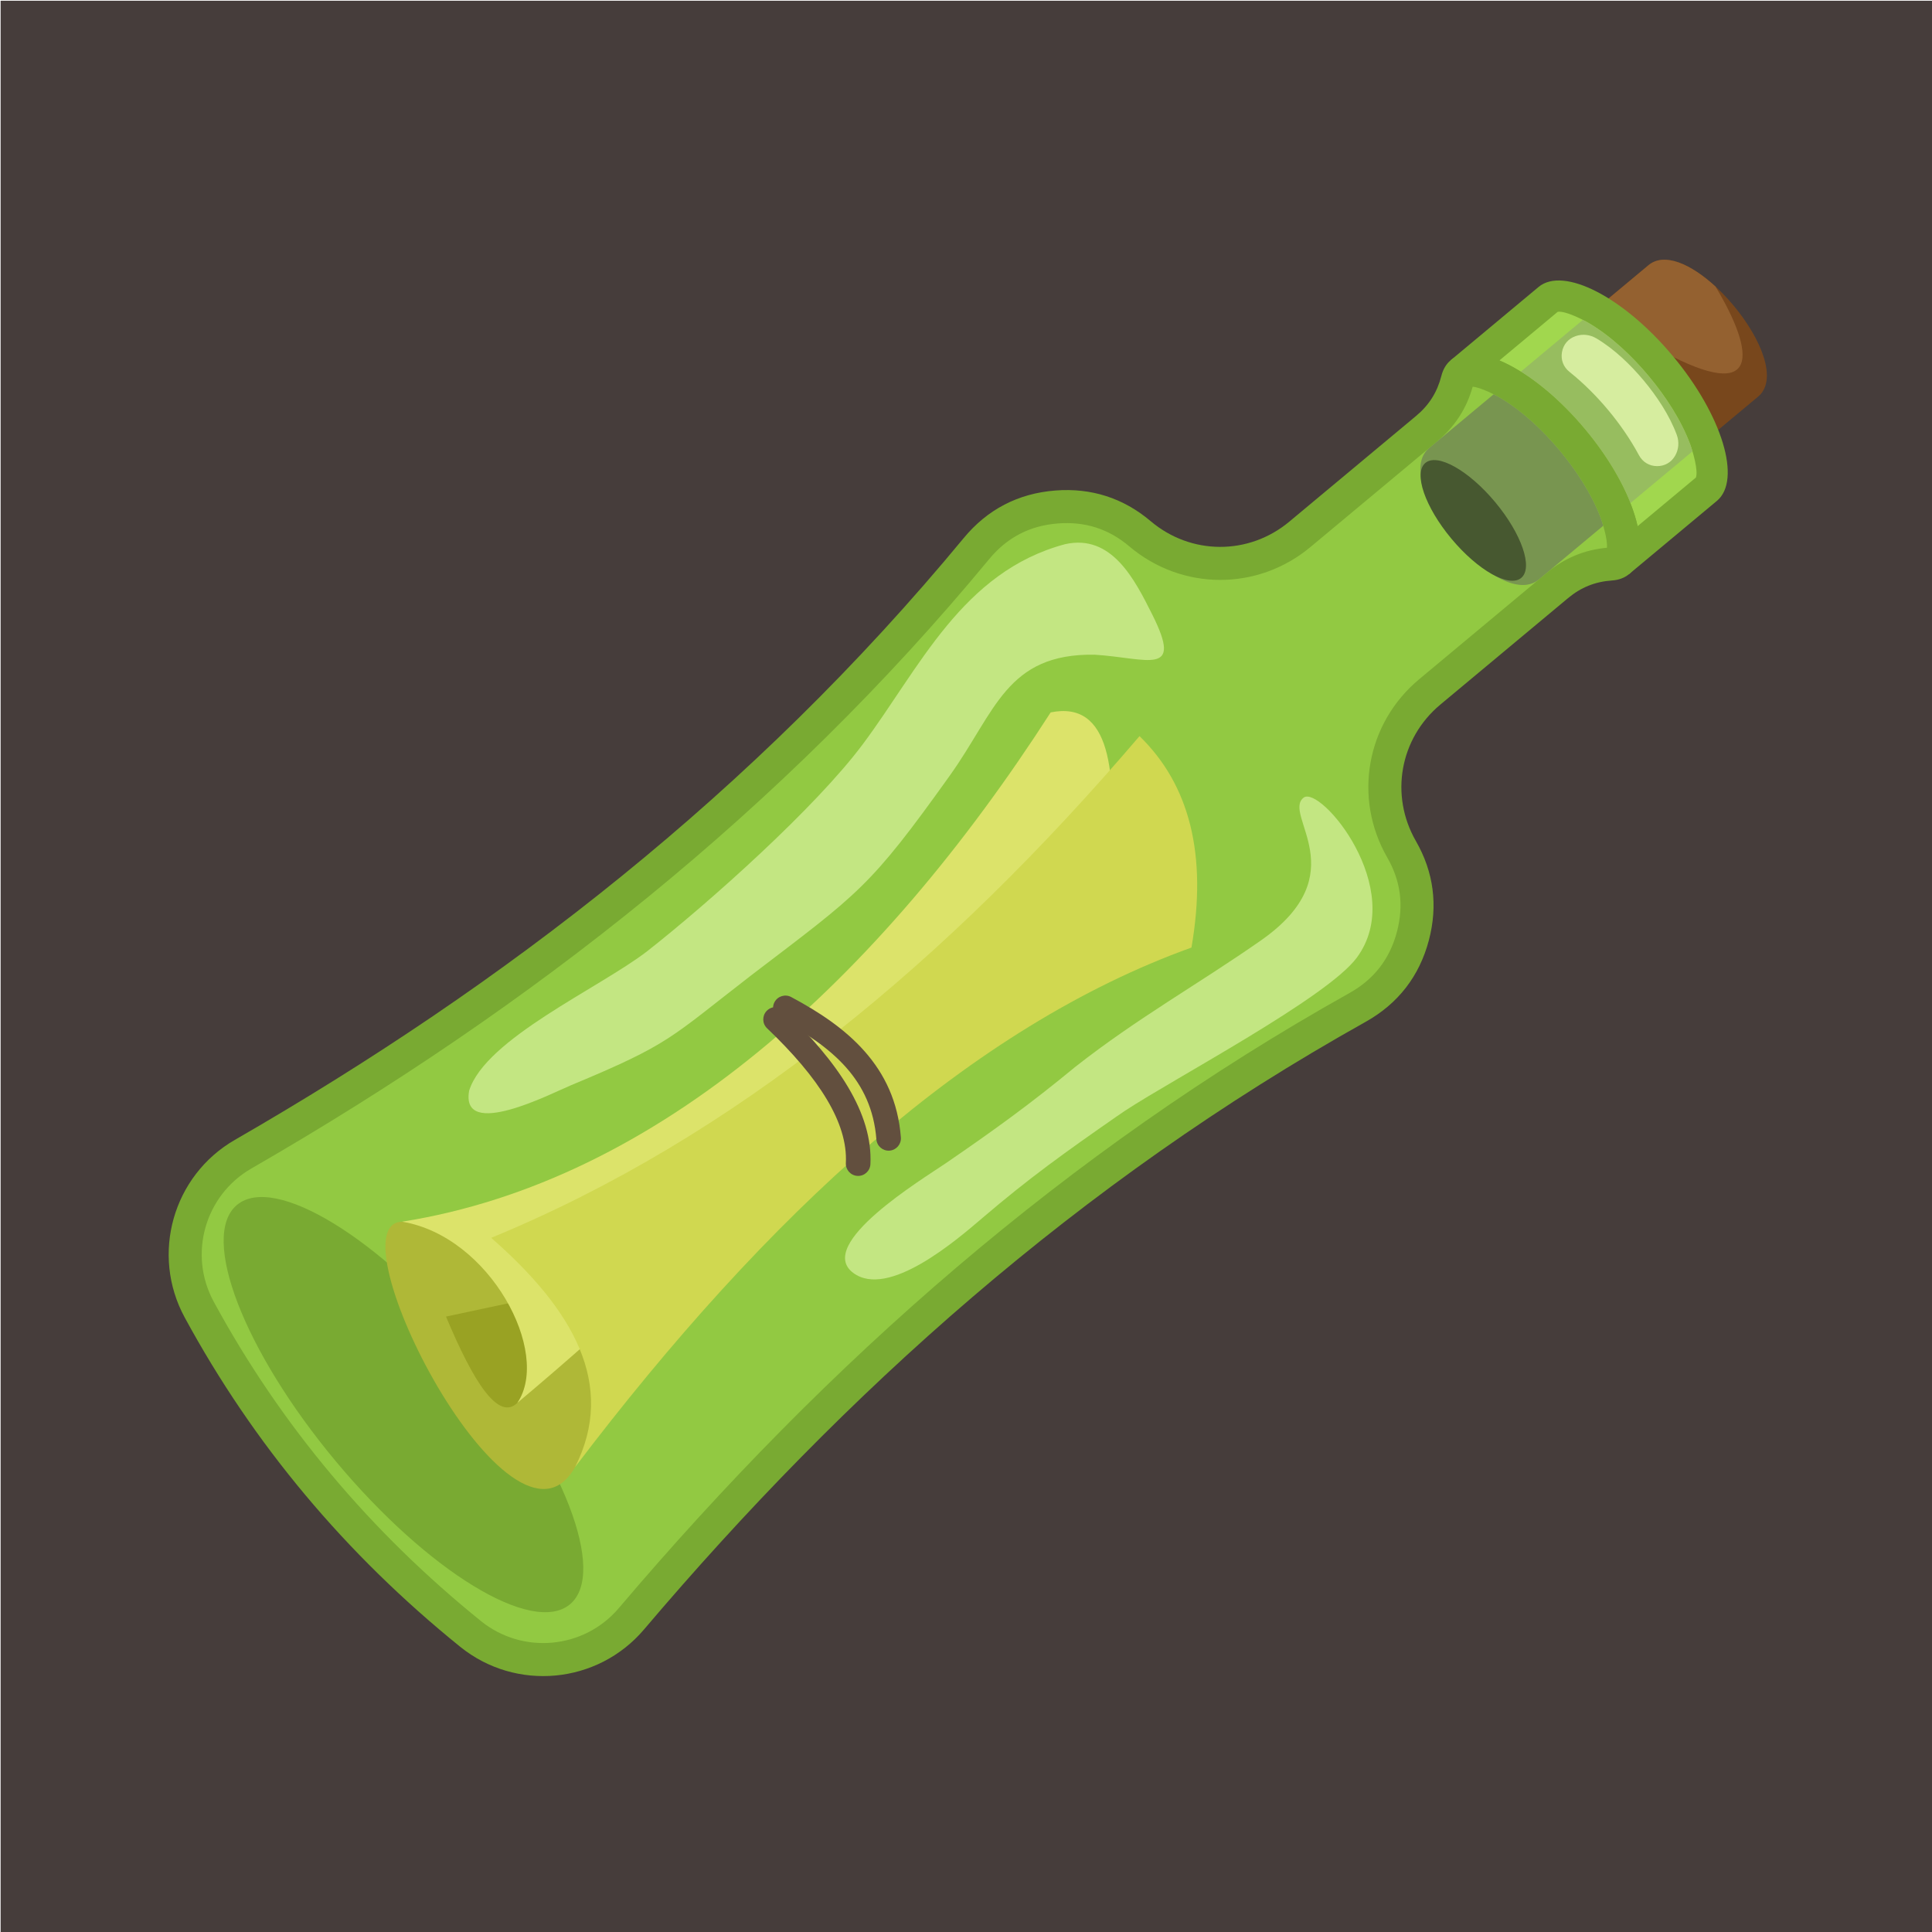
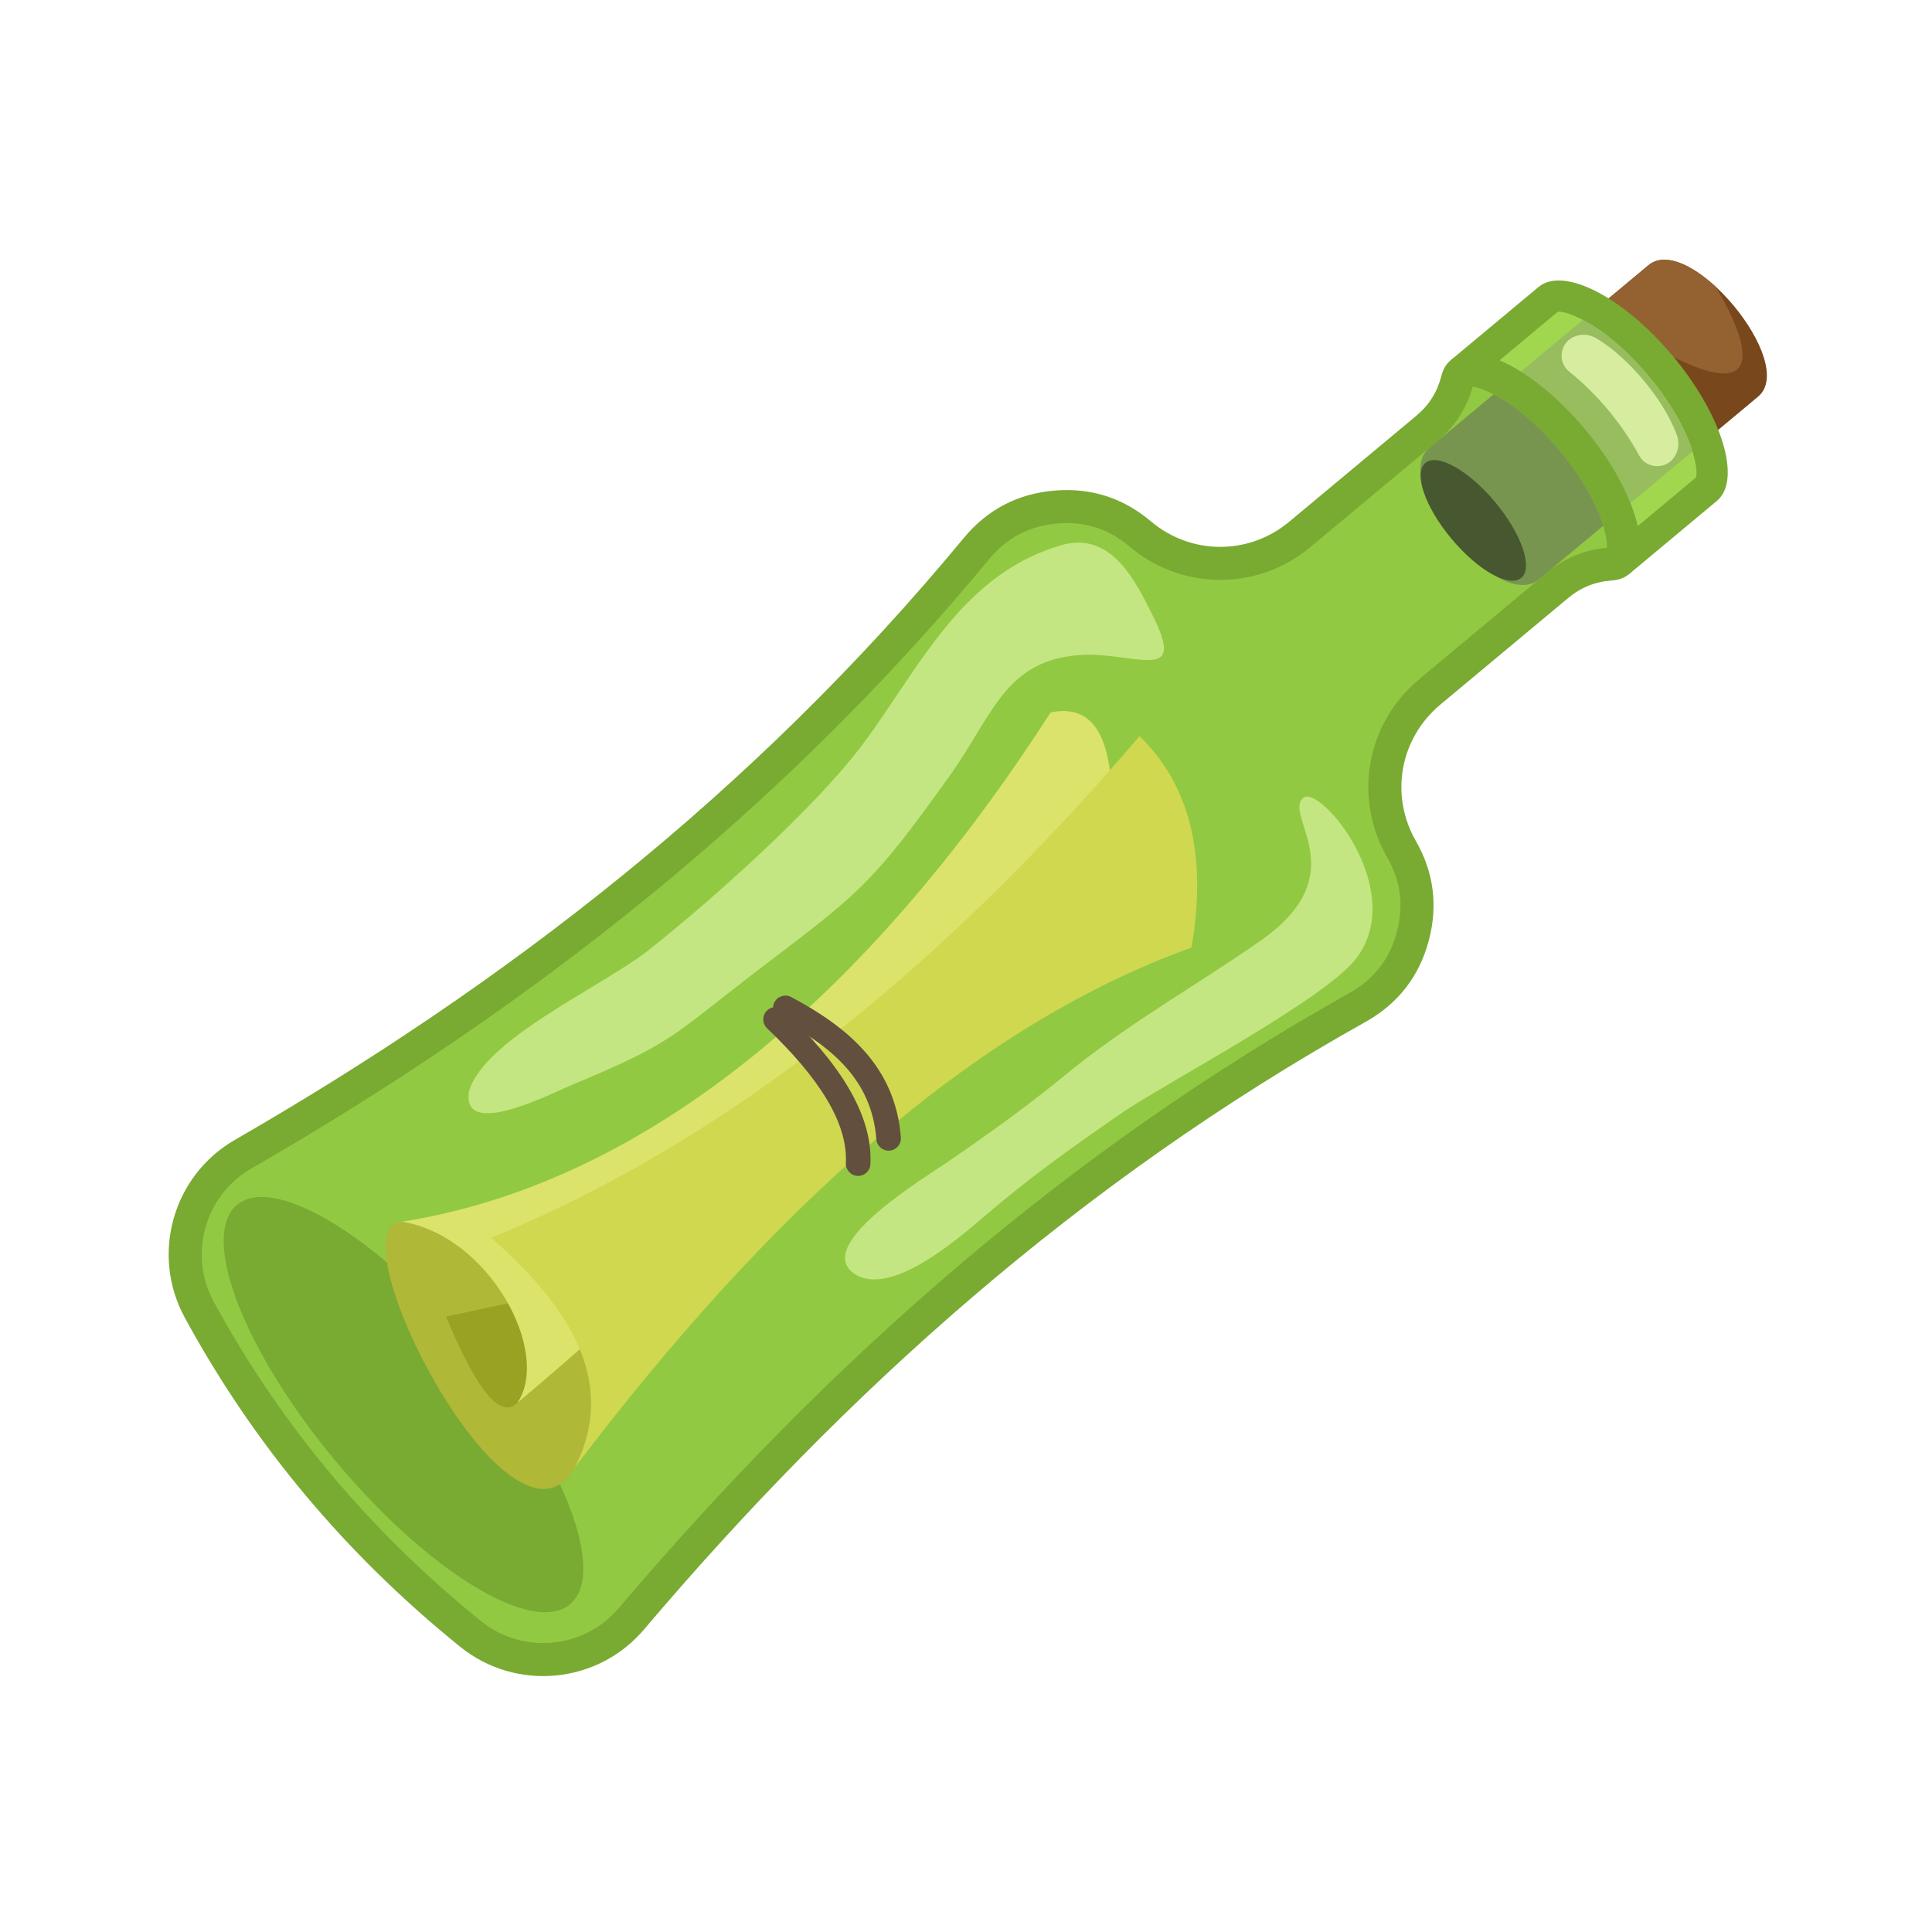
<svg xmlns="http://www.w3.org/2000/svg" version="1.1" id="svg1619" width="800" height="800" viewBox="0 0 800 800">
  <defs id="defs1623">
    <clipPath clipPathUnits="userSpaceOnUse" id="clipPath1637">
      <path d="M 0,600 H 600 V 0 H 0 Z" id="path1635" />
    </clipPath>
  </defs>
  <g id="g1627" transform="matrix(1.333333,0,0,-1.333333,0,800)">
-     <path d="m 0.191,0 h 599.81 V 599.773 H 0.191 Z" style="fill:#463d3b;fill-opacity:1;fill-rule:nonzero;stroke:none" id="path1629" />
+     <path d="m 0.191,0 h 599.81 V 599.773 H 0.191 Z" style="fill:#646cff;fill-opacity:0;fill-rule:nonzero;stroke:none" id="path1629" />
    <g id="g1631">
      <g id="g1633" clip-path="url(#clipPath1637)">
        <g id="g1639" transform="translate(511.9473,517.6362)">
          <path d="m 0,0 c 12.574,10.485 46.612,-30.34 34.037,-40.825 l -62.666,-52.248 c -12.574,-10.485 -46.612,30.34 -34.038,40.825 z" style="fill:#78471c;fill-opacity:1;fill-rule:evenodd;stroke:none" id="path1641" />
        </g>
        <g id="g1643" transform="translate(511.9473,517.6362)">
          <path d="m 0,0 c 4.98,4.153 13.331,0.252 20.817,-6.623 12.497,-20.793 14.021,-36.509 -16.181,-20.286 -7.741,4.16 -15.337,7.779 -22.866,11.71 z" style="fill:#946130;fill-opacity:1;fill-rule:evenodd;stroke:none" id="path1645" />
        </g>
        <g id="g1647" transform="translate(519.5596,489.3804)">
          <path d="m 0,0 c 15.293,-18.343 21.4,-38.459 13.643,-44.928 l -27.281,-22.746 -60.771,5.069 5.385,61.36 27.281,22.746 C -33.983,27.971 -15.295,18.344 0,0" style="fill:#79aa32;fill-opacity:1;fill-rule:evenodd;stroke:none" id="path1649" />
        </g>
        <g id="g1651" transform="translate(483.7617,503.1606)">
          <path d="m 0,0 -18.108,-15.099 c 8.231,-3.46 17.97,-11.047 26.625,-21.426 8.653,-10.379 14.364,-21.325 16.29,-30.045 l 18.107,15.099 c 0.814,2.276 -1.058,8.401 -1.784,10.357 -2.809,7.533 -7.687,14.951 -12.813,21.098 C 23.192,-13.867 16.773,-7.734 9.866,-3.619 8.075,-2.551 2.385,0.391 0,0" style="fill:#a1d74e;fill-opacity:1;fill-rule:evenodd;stroke:none" id="path1653" />
        </g>
        <g id="g1655" transform="translate(506.3311,443.75)">
          <path d="m 0,0 19.287,16.081 c -0.275,0.924 -0.54,1.709 -0.726,2.215 -2.809,7.534 -7.687,14.952 -12.813,21.099 -5.125,6.149 -11.544,12.281 -18.451,16.397 -0.464,0.276 -1.187,0.678 -2.048,1.114 L -34.038,40.825 C -27.484,36.743 -20.47,30.582 -14.053,22.886 -7.637,15.189 -2.839,7.181 0,0" style="fill:#97bd5f;fill-opacity:1;fill-rule:evenodd;stroke:none" id="path1657" />
        </g>
        <g id="g1659" transform="translate(492.2783,466.6357)">
          <path d="m 0,0 c 15.295,-18.344 21.403,-38.459 13.644,-44.929 -1.431,-1.191 -3.232,-1.837 -5.314,-1.981 -5.232,-0.364 -9.625,-2.131 -13.652,-5.487 l -39.647,-33.057 c -12.595,-10.5 -15.757,-28.162 -7.588,-42.381 5.526,-9.615 6.882,-19.981 4.031,-30.797 -2.947,-11.167 -9.563,-19.702 -19.64,-25.342 -89.434,-50.059 -161.665,-115.121 -224.114,-188.712 -14.4,-16.969 -39.77,-19.357 -57.083,-5.369 -35.599,28.763 -64.144,62.836 -85.559,102.275 -10.613,19.548 -3.692,44.042 15.58,55.144 83.788,48.271 160.925,107.728 226.347,186.894 7.353,8.901 16.934,13.877 28.445,14.773 11.167,0.871 21.133,-2.332 29.611,-9.51 12.517,-10.599 30.463,-10.666 43.061,-0.163 l 39.376,32.831 c 4.028,3.357 6.556,7.361 7.855,12.441 0.517,2.023 1.473,3.678 2.904,4.87 C -33.983,27.97 -15.294,18.344 0,0" style="fill:#79aa32;fill-opacity:1;fill-rule:evenodd;stroke:none" id="path1661" />
        </g>
        <g id="g1663" transform="translate(457.3516,479.9023)">
          <path d="m 0,0 c -1.9,-6.794 -5.542,-12.405 -11.004,-16.958 l -39.377,-32.831 c -16.423,-13.693 -39.941,-13.606 -56.262,0.213 -6.449,5.461 -13.759,7.768 -22.181,7.112 -8.708,-0.678 -15.773,-4.35 -21.335,-11.081 -64.353,-77.869 -141.88,-138.98 -229.134,-189.248 -14.452,-8.325 -19.644,-26.699 -11.686,-41.357 20.94,-38.565 48.849,-71.606 82.993,-99.191 12.98,-10.487 32.012,-8.698 42.811,4.027 65.025,76.628 138.946,141.784 226.924,191.026 7.622,4.266 12.501,10.561 14.73,19.006 2.15,8.156 1.199,15.753 -3.004,23.069 -10.652,18.54 -6.509,41.681 9.913,55.373 l 39.645,33.056 c 5.463,4.554 11.637,7.126 18.662,7.774 0.248,2.653 -1.36,7.738 -2.04,9.527 -2.806,7.374 -7.578,14.612 -12.608,20.646 C 22.015,-13.802 15.754,-7.806 9.004,-3.72 7.367,-2.729 2.654,-0.233 0,0" style="fill:#92c942;fill-opacity:1;fill-rule:evenodd;stroke:none" id="path1665" />
        </g>
        <g id="g1667" transform="translate(477.8789,420.0273)">
          <path d="m 0,0 2.506,2.091 17.515,14.602 c -0.332,1.126 -0.664,2.099 -0.893,2.699 -2.807,7.374 -7.578,14.612 -12.608,20.646 -5.033,6.035 -11.293,12.031 -18.043,16.117 -0.55,0.333 -1.447,0.834 -2.495,1.364 L -34.038,40.826 C -46.615,30.34 -12.575,-10.485 0,0" style="fill:#789550;fill-opacity:1;fill-rule:evenodd;stroke:none" id="path1669" />
        </g>
        <g id="g1671" transform="translate(487.4072,484.5181)">
          <path d="m 0,0 c 4.52,-3.604 8.65,-7.815 12.052,-11.896 3.403,-4.08 6.802,-8.898 9.534,-13.994 1.136,-2.121 3.187,-3.364 5.593,-3.388 2.406,-0.026 4.482,1.173 5.664,3.268 1.086,1.924 1.293,4.24 0.485,6.446 -0.006,0.02 -0.014,0.039 -0.02,0.058 -2.242,6.014 -6.137,11.891 -10.231,16.802 C 18.98,2.208 13.901,7.097 8.388,10.383 6.398,11.555 4.103,11.854 1.906,11.096 -0.366,10.311 -1.92,8.483 -2.327,6.112 -2.735,3.741 -1.882,1.5 0,0" style="fill:#d6ed9f;fill-opacity:1;fill-rule:evenodd;stroke:none" id="path1673" />
        </g>
        <g id="g1675" transform="translate(146.3506,181.333)">
          <path d="M 0,0 C 28.557,-34.251 42.283,-69.875 30.658,-79.567 19.03,-89.26 -13.545,-69.352 -42.102,-35.102 -70.658,-0.85 -84.384,34.774 -72.758,44.467 -61.133,54.159 -28.558,34.251 0,0" style="fill:#79aa32;fill-opacity:1;fill-rule:evenodd;stroke:none" id="path1677" />
        </g>
        <g id="g1679" transform="translate(330.7998,431.0083)">
          <path d="M 0,0 C 14.454,3.214 21.57,-10.929 27.064,-21.897 36.778,-41.296 25.625,-35.351 9.1,-34.328 c -27.341,0.399 -30.7,-17.624 -44.905,-37.515 -25.027,-35.04 -28.151,-36.452 -61.713,-62.068 -25.363,-19.589 -24.959,-21.24 -55.945,-34.127 -5.893,-2.438 -34.44,-17.236 -31.637,-1.681 5.064,16.161 40.403,31.818 55.307,43.313 19.59,15.399 52.285,44.644 66.909,64.23 C -45.175,-38.456 -31.988,-8.537 0,0" style="fill:#c3e682;fill-opacity:1;fill-rule:evenodd;stroke:none" id="path1681" />
        </g>
        <g id="g1683" transform="translate(346.6396,253.1748)">
          <path d="m 0,0 c -15.702,-10.922 -27.065,-19.038 -41.554,-31.436 -7.954,-6.804 -29.229,-25.166 -40.11,-17.045 -11.941,8.911 21.684,29.209 28.792,34.083 15.006,10.291 26.147,18.328 40.175,29.902 19.379,15.23 38.095,25.602 57.637,39.253 29.759,20.79 6.528,39.04 13.256,44.339 5.139,4.047 32.316,-28.357 16.526,-49.688 C 65.539,37.003 18.391,12.155 2.775,1.892 Z" style="fill:#c3e682;fill-opacity:1;fill-rule:evenodd;stroke:none" id="path1685" />
        </g>
        <g id="g1687" transform="translate(464.3486,444.0483)">
          <path d="M 0,0 C 8.221,-9.858 11.839,-20.391 8.083,-23.522 4.326,-26.654 -5.382,-21.2 -13.603,-11.34 -21.823,-1.48 -25.442,9.051 -21.685,12.183 -17.93,15.315 -8.222,9.861 0,0" style="fill:#475830;fill-opacity:1;fill-rule:evenodd;stroke:none" id="path1689" />
        </g>
        <g id="g1691" transform="translate(178.6089,144.3994)">
          <path d="M 0,0 C -19.582,-34.931 -76.166,75.679 -53.746,76.192 L 13.315,75.938 24.727,45.272 Z" style="fill:#afb837;fill-opacity:1;fill-rule:evenodd;stroke:none" id="path1693" />
        </g>
        <g id="g1695" transform="translate(160.6699,164.3281)">
          <path d="M 0,0 C -5.833,-5.667 -13.522,6.131 -22.154,26.797 -7.547,29.914 7.063,33.032 21.672,36.148 17.795,28.362 13.922,20.574 10.047,12.786 6.699,8.524 3.35,4.262 0,0" style="fill:#99a223;fill-opacity:1;fill-rule:evenodd;stroke:none" id="path1697" />
        </g>
        <g id="g1699" transform="translate(344.5049,331.0884)">
          <path d="m 0,0 c 2.61,29.593 0.3,51.413 -18.205,47.672 -53.257,-82.767 -121.745,-145.53 -201.437,-158.169 27.328,-4.514 46.387,-40.68 35.807,-56.263 C -123.296,-116.008 -60.539,-50.749 0,0" style="fill:#dce36a;fill-opacity:1;fill-rule:evenodd;stroke:none" id="path1701" />
        </g>
        <g id="g1703" transform="translate(152.54,215.582)">
          <path d="m 0,0 c 25.431,-22.258 38.953,-45.562 26.069,-71.183 59.948,79.011 123.149,136.752 191.41,161.33 4.987,28.789 -0.581,50.549 -16.131,65.662 C 141.628,85.887 75.67,31.139 0,0" style="fill:#d0d850;fill-opacity:1;fill-rule:evenodd;stroke:none" id="path1705" />
        </g>
        <g id="g1707" transform="translate(242.1021,283.6152)">
          <path d="m 0,0 c -1.861,0.998 -2.563,3.316 -1.563,5.179 0.999,1.861 3.318,2.561 5.18,1.563 8.711,-4.649 16.674,-9.938 22.767,-16.827 6.252,-7.067 10.43,-15.683 11.289,-26.762 0.166,-2.099 -1.402,-3.937 -3.501,-4.105 -2.099,-0.166 -3.938,1.402 -4.104,3.501 -0.719,9.261 -4.19,16.434 -9.381,22.304 C 15.336,-9.099 8.054,-4.298 0,0" style="fill:#624f3e;fill-opacity:1;fill-rule:evenodd;stroke:none" id="path1709" />
        </g>
        <g id="g1711" transform="translate(238.2285,280.6533)">
          <path d="M 0,0 C -1.529,1.45 -1.589,3.864 -0.14,5.391 1.312,6.92 3.726,6.98 5.253,5.53 c 8.424,-8.029 15.231,-15.965 19.878,-23.767 4.836,-8.126 7.35,-16.135 6.954,-23.994 -0.113,-2.105 -1.912,-3.721 -4.017,-3.61 -2.105,0.114 -3.72,1.912 -3.607,4.017 0.315,6.265 -1.807,12.85 -5.876,19.687 C 14.323,-14.979 7.951,-7.58 0,0" style="fill:#624f3e;fill-opacity:1;fill-rule:evenodd;stroke:none" id="path1713" />
        </g>
      </g>
    </g>
  </g>
</svg>
